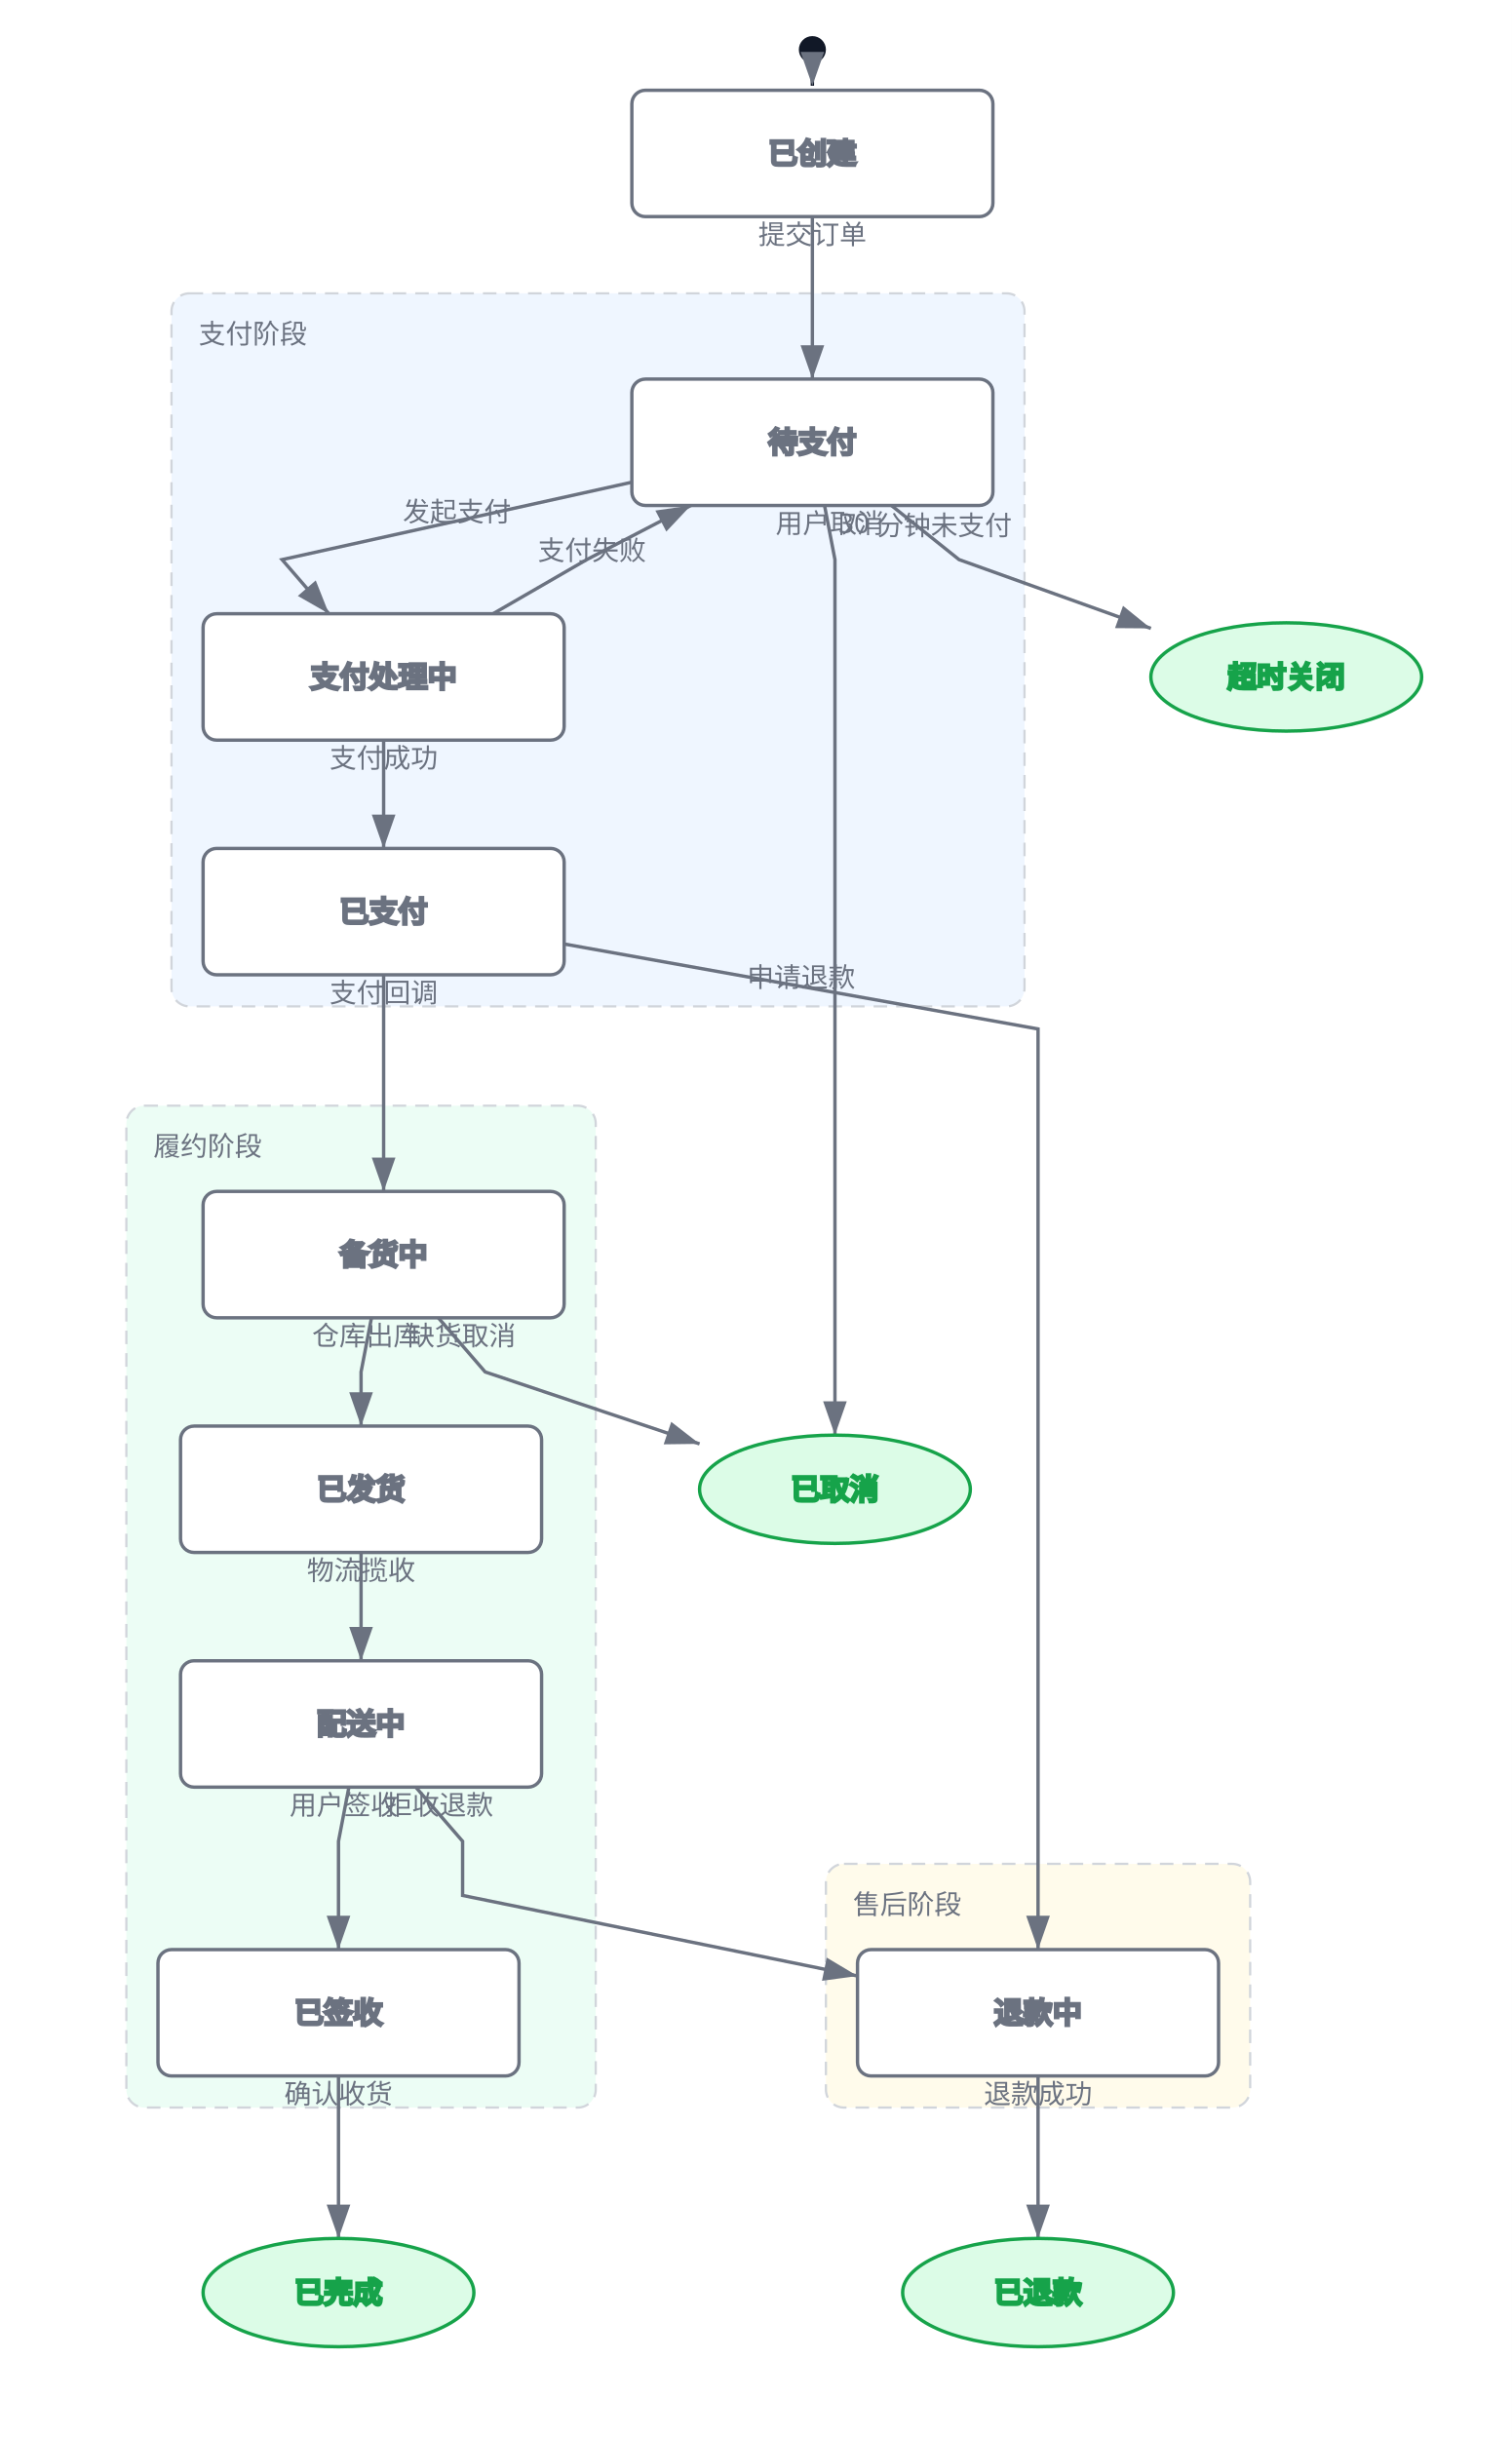
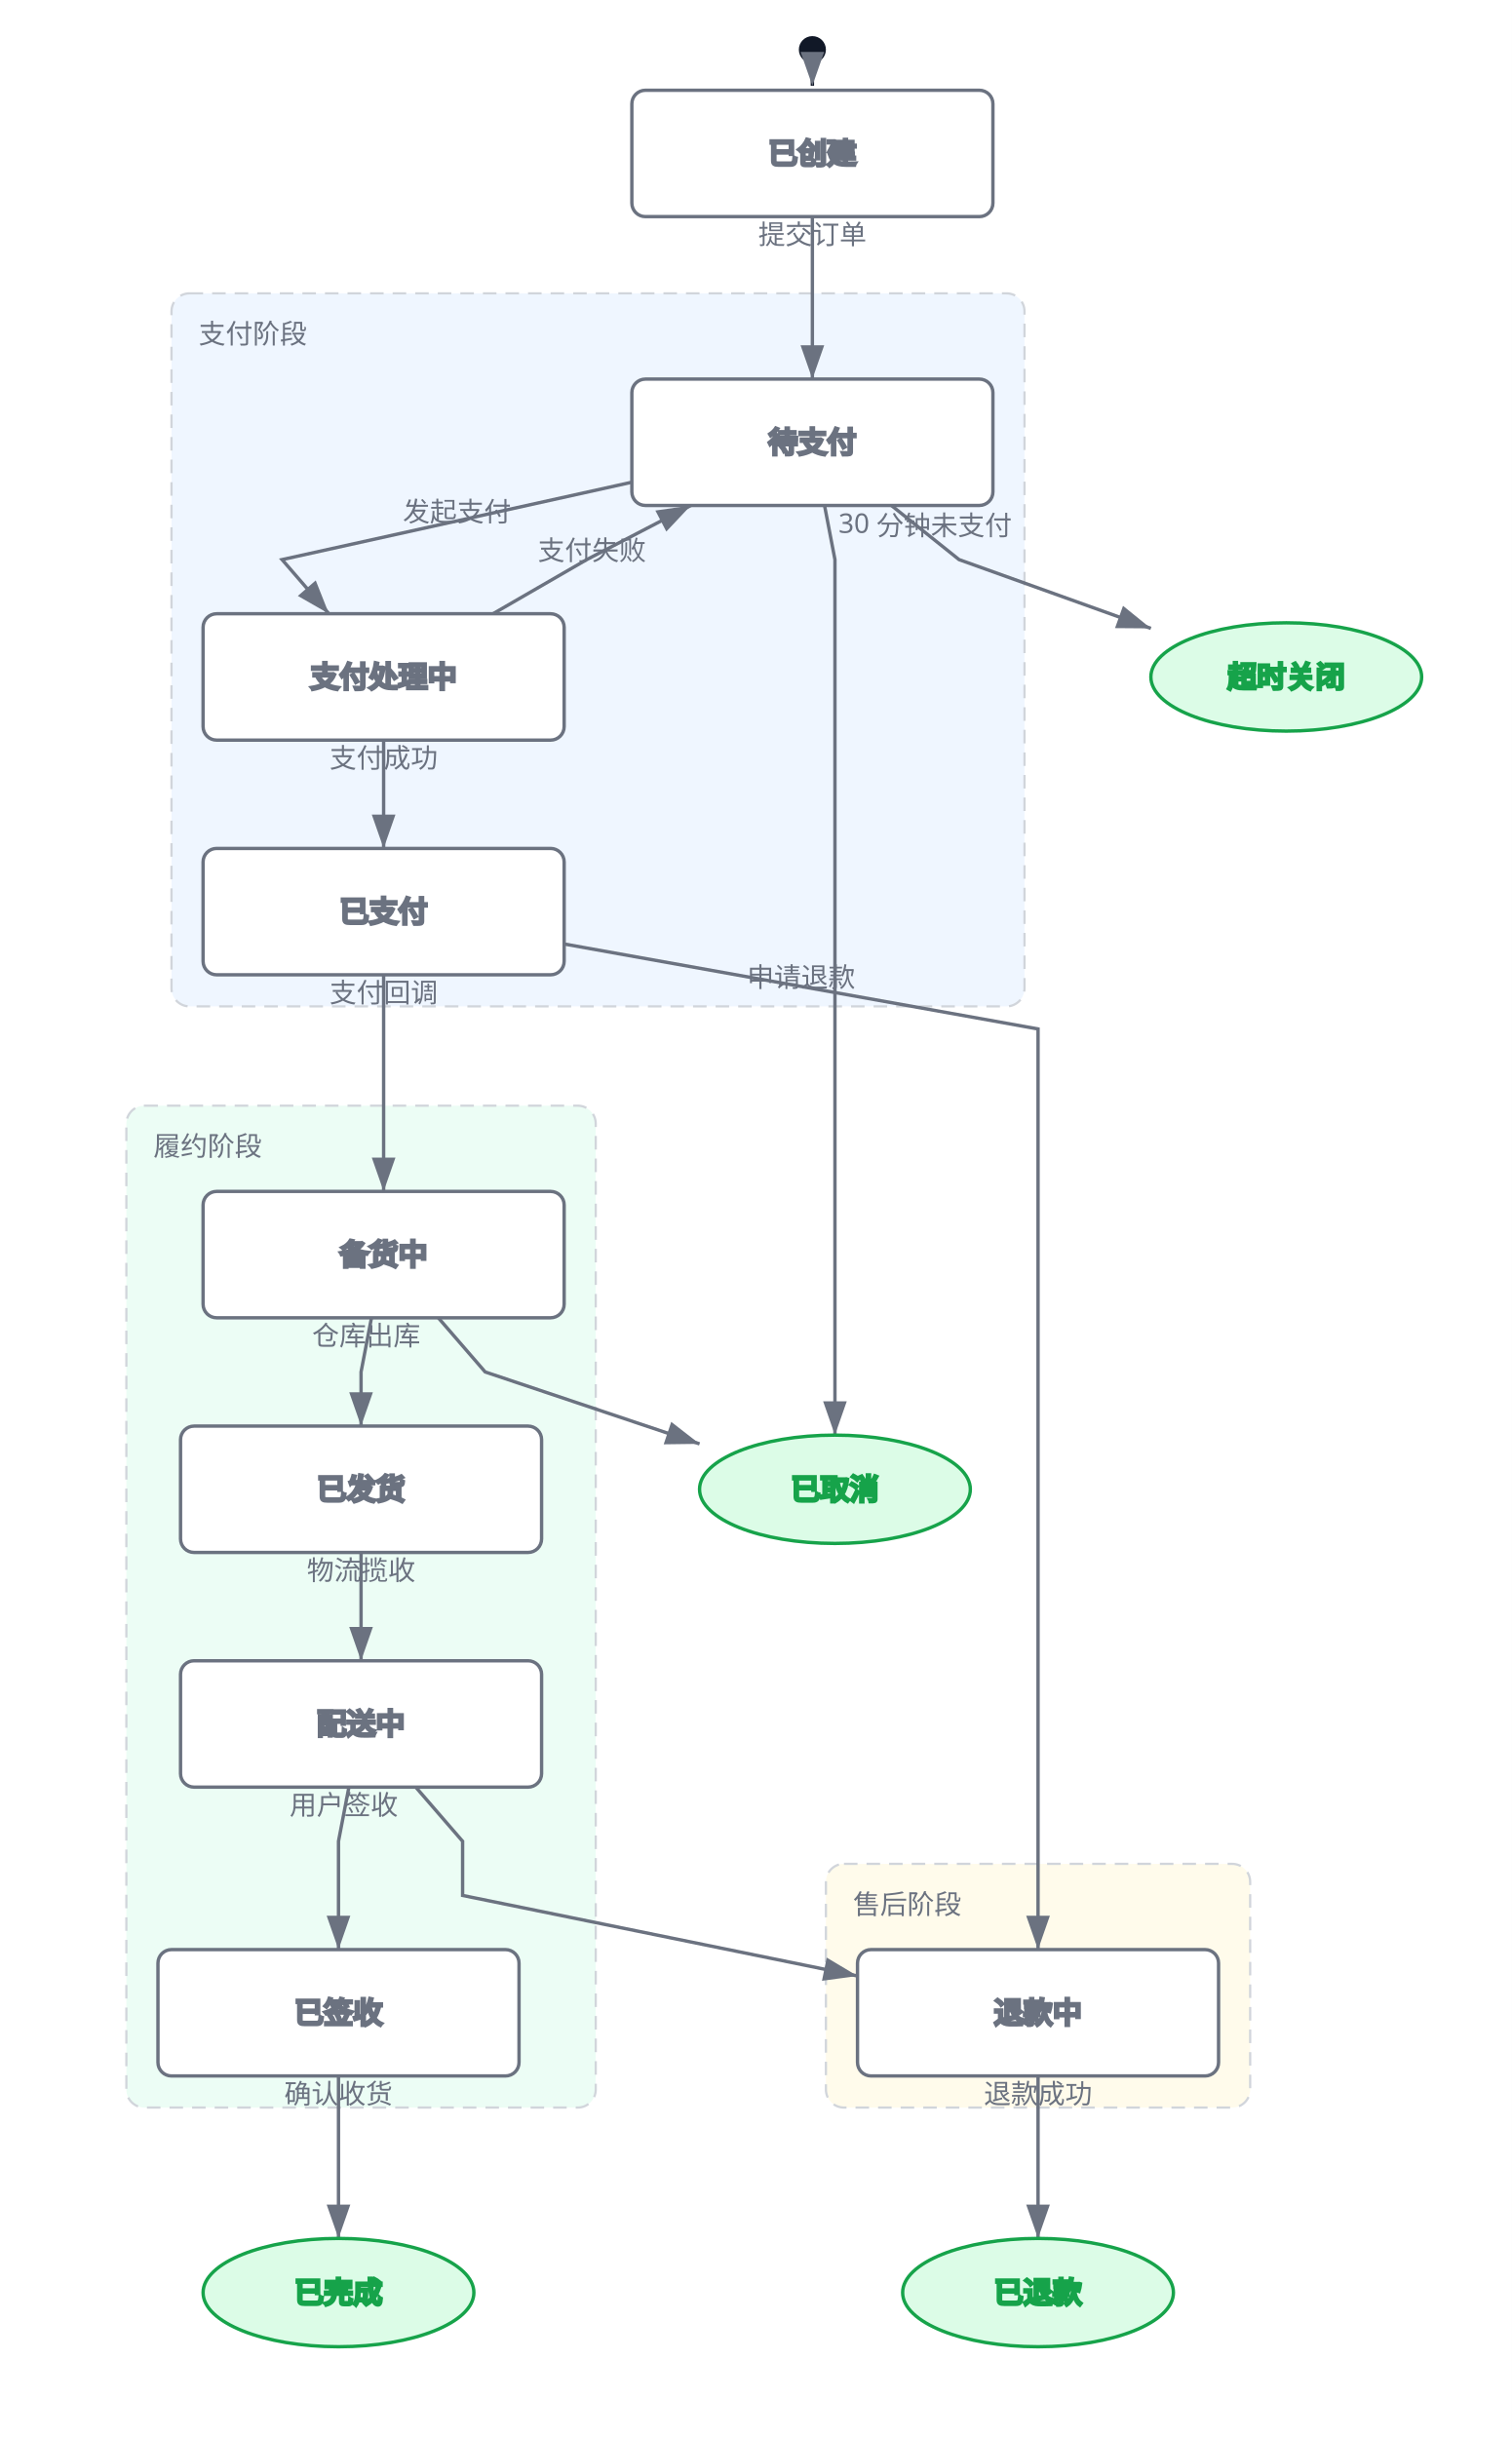
<svg xmlns="http://www.w3.org/2000/svg" width="670" height="1080" viewBox="0 0 670 1080">
  <defs>
    <marker id="arrowhead" markerWidth="10" markerHeight="7" refX="10" refY="3.5" orient="auto">
      <polygon points="0 0, 10 3.5, 0 7" fill="#6b7280" />
    </marker>
    <marker id="arrowhead-purple" markerWidth="10" markerHeight="7" refX="10" refY="3.5" orient="auto">
      <polygon points="0 0, 10 3.5, 0 7" fill="#7c3aed" />
    </marker>
  </defs>
  <rect x="0" y="0" width="670" height="1080" fill="#ffffff" />
  <g class="lgdl-group">
    <rect x="76" y="130" width="378" height="316" rx="8" fill="#eff6ff" stroke="#d1d5db" stroke-dasharray="6 4" />
    <text x="88" y="148" font-family="'Segoe UI', 'PingFang SC', 'Microsoft YaHei', sans-serif" font-size="12" fill="#6b7280" text-anchor="start" dominant-baseline="middle">支付阶段</text>
  </g>
  <g class="lgdl-group">
    <rect x="56" y="490" width="208" height="444" rx="8" fill="#ecfdf5" stroke="#d1d5db" stroke-dasharray="6 4" />
    <text x="68" y="508" font-family="'Segoe UI', 'PingFang SC', 'Microsoft YaHei', sans-serif" font-size="12" fill="#6b7280" text-anchor="start" dominant-baseline="middle">履约阶段</text>
  </g>
  <g class="lgdl-group">
    <rect x="366" y="826" width="188" height="108" rx="8" fill="#fffbeb" stroke="#d1d5db" stroke-dasharray="6 4" />
    <text x="378" y="844" font-family="'Segoe UI', 'PingFang SC', 'Microsoft YaHei', sans-serif" font-size="12" fill="#6b7280" text-anchor="start" dominant-baseline="middle">售后阶段</text>
  </g>
  <g class="lgdl-edge">
    <path d="M 360,96 L 360,120 L 360,144 L 360,168" fill="none" stroke="#6b7280" stroke-width="1.5" marker-end="url(#arrowhead)" />
    <text x="360" y="104" font-family="'Segoe UI', 'PingFang SC', 'Microsoft YaHei', sans-serif" font-size="12" fill="#6b7280" text-anchor="middle" dominant-baseline="middle">提交订单</text>
  </g>
  <g class="lgdl-edge">
    <path d="M 280,213.702 L 125,248 L 145.769,272" fill="none" stroke="#6b7280" stroke-width="1.5" marker-end="url(#arrowhead)" />
    <text x="202.5" y="226.851" font-family="'Segoe UI', 'PingFang SC', 'Microsoft YaHei', sans-serif" font-size="12" fill="#6b7280" text-anchor="middle" dominant-baseline="middle">发起支付</text>
  </g>
  <g class="lgdl-edge">
    <path d="M 170,328 L 170,352 L 170,376" fill="none" stroke="#6b7280" stroke-width="1.5" marker-end="url(#arrowhead)" />
    <text x="170" y="336" font-family="'Segoe UI', 'PingFang SC', 'Microsoft YaHei', sans-serif" font-size="12" fill="#6b7280" text-anchor="middle" dominant-baseline="middle">支付成功</text>
  </g>
  <g class="lgdl-edge">
    <path d="M 218.462,272 L 260,248 L 306.154,224" fill="none" stroke="#6b7280" stroke-width="1.5" marker-end="url(#arrowhead)" />
    <text x="262.308" y="244" font-family="'Segoe UI', 'PingFang SC', 'Microsoft YaHei', sans-serif" font-size="12" fill="#6b7280" text-anchor="middle" dominant-baseline="middle">支付失败</text>
  </g>
  <g class="lgdl-edge">
    <path d="M 395,224 L 425,248 L 510,278.483" fill="none" stroke="#6b7280" stroke-width="1.5" marker-end="url(#arrowhead)" />
    <text x="410" y="232" font-family="'Segoe UI', 'PingFang SC', 'Microsoft YaHei', sans-serif" font-size="12" fill="#6b7280" text-anchor="middle" dominant-baseline="middle">30 分钟未支付</text>
  </g>
  <g class="lgdl-edge">
    <path d="M 365.385,224 L 370,248 L 370,300 L 370,352 L 370,404 L 370,456 L 370,480 L 370,504 L 370,556 L 370,608 L 370,636" fill="none" stroke="#6b7280" stroke-width="1.5" marker-end="url(#arrowhead)" />
-     <text x="367.692" y="232" font-family="'Segoe UI', 'PingFang SC', 'Microsoft YaHei', sans-serif" font-size="12" fill="#6b7280" text-anchor="middle" dominant-baseline="middle">用户取消</text>
+     <text x="367.692" y="218" font-family="'Segoe UI', 'PingFang SC', 'Microsoft YaHei', sans-serif" font-size="12" fill="#6b7280" text-anchor="middle" dominant-baseline="middle">用户取消</text>
  </g>
  <g class="lgdl-edge">
    <path d="M 170,432 L 170,456 L 170,480 L 170,504 L 170,528" fill="none" stroke="#6b7280" stroke-width="1.5" marker-end="url(#arrowhead)" />
    <text x="170" y="440" font-family="'Segoe UI', 'PingFang SC', 'Microsoft YaHei', sans-serif" font-size="12" fill="#6b7280" text-anchor="middle" dominant-baseline="middle">支付回调</text>
  </g>
  <g class="lgdl-edge">
    <path d="M 164.615,584 L 160,608 L 160,632" fill="none" stroke="#6b7280" stroke-width="1.5" marker-end="url(#arrowhead)" />
    <text x="162.308" y="592" font-family="'Segoe UI', 'PingFang SC', 'Microsoft YaHei', sans-serif" font-size="12" fill="#6b7280" text-anchor="middle" dominant-baseline="middle">仓库出库</text>
  </g>
  <g class="lgdl-edge">
    <path d="M 194.231,584 L 215,608 L 310,639.871" fill="none" stroke="#6b7280" stroke-width="1.5" marker-end="url(#arrowhead)" />
-     <text x="204.615" y="592" font-family="'Segoe UI', 'PingFang SC', 'Microsoft YaHei', sans-serif" font-size="12" fill="#6b7280" text-anchor="middle" dominant-baseline="middle">缺货取消</text>
+     <text x="204.615" y="578" font-family="'Segoe UI', 'PingFang SC', 'Microsoft YaHei', sans-serif" font-size="12" fill="#6b7280" text-anchor="middle" dominant-baseline="middle">缺货取消</text>
  </g>
  <g class="lgdl-edge">
    <path d="M 160,688 L 160,712 L 160,736" fill="none" stroke="#6b7280" stroke-width="1.5" marker-end="url(#arrowhead)" />
    <text x="160" y="696" font-family="'Segoe UI', 'PingFang SC', 'Microsoft YaHei', sans-serif" font-size="12" fill="#6b7280" text-anchor="middle" dominant-baseline="middle">物流揽收</text>
  </g>
  <g class="lgdl-edge">
    <path d="M 154.615,792 L 150,816 L 150,840 L 150,864" fill="none" stroke="#6b7280" stroke-width="1.5" marker-end="url(#arrowhead)" />
    <text x="152.308" y="800" font-family="'Segoe UI', 'PingFang SC', 'Microsoft YaHei', sans-serif" font-size="12" fill="#6b7280" text-anchor="middle" dominant-baseline="middle">用户签收</text>
  </g>
  <g class="lgdl-edge">
    <path d="M 150,920 L 150,944 L 150,968 L 150,992" fill="none" stroke="#6b7280" stroke-width="1.5" marker-end="url(#arrowhead)" />
    <text x="150" y="928" font-family="'Segoe UI', 'PingFang SC', 'Microsoft YaHei', sans-serif" font-size="12" fill="#6b7280" text-anchor="middle" dominant-baseline="middle">确认收货</text>
  </g>
  <g class="lgdl-edge">
    <path d="M 250,418.345 L 460,456 L 460,480 L 460,504 L 460,556 L 460,608 L 460,660 L 460,712 L 460,764 L 460,816 L 460,840 L 460,864" fill="none" stroke="#6b7280" stroke-width="1.5" marker-end="url(#arrowhead)" />
    <text x="355" y="433.172" font-family="'Segoe UI', 'PingFang SC', 'Microsoft YaHei', sans-serif" font-size="12" fill="#6b7280" text-anchor="middle" dominant-baseline="middle">申请退款</text>
  </g>
  <g class="lgdl-edge">
    <path d="M 184.231,792 L 205,816 L 205,840 L 380,875.686" fill="none" stroke="#6b7280" stroke-width="1.5" marker-end="url(#arrowhead)" />
-     <text x="194.615" y="800" font-family="'Segoe UI', 'PingFang SC', 'Microsoft YaHei', sans-serif" font-size="12" fill="#6b7280" text-anchor="middle" dominant-baseline="middle">拒收退款</text>
+     <text x="194.615" y="786" font-family="'Segoe UI', 'PingFang SC', 'Microsoft YaHei', sans-serif" font-size="12" fill="#6b7280" text-anchor="middle" dominant-baseline="middle">拒收退款</text>
  </g>
  <g class="lgdl-edge">
    <path d="M 460,920 L 460,944 L 460,968 L 460,992" fill="none" stroke="#6b7280" stroke-width="1.5" marker-end="url(#arrowhead)" />
    <text x="460" y="928" font-family="'Segoe UI', 'PingFang SC', 'Microsoft YaHei', sans-serif" font-size="12" fill="#6b7280" text-anchor="middle" dominant-baseline="middle">退款成功</text>
  </g>
  <g class="lgdl-initial">
    <circle cx="360" cy="22" r="6" fill="#111827" />
    <line x1="360" y1="28" x2="360" y2="38" stroke="#111827" stroke-width="1.5" marker-end="url(#arrowhead)" />
  </g>
  <g class="lgdl-node" fill="#ffffff" stroke="#6b7280" stroke-width="1.5">
    <rect x="280" y="40" width="160" height="56" rx="6" ry="6" />
    <text x="360" y="68" font-family="'Segoe UI', 'PingFang SC', 'Microsoft YaHei', sans-serif" font-size="13" fill="#1f2937" text-anchor="middle" dominant-baseline="middle">已创建</text>
  </g>
  <g class="lgdl-node" fill="#ffffff" stroke="#6b7280" stroke-width="1.5">
    <rect x="280" y="168" width="160" height="56" rx="6" ry="6" />
    <text x="360" y="196" font-family="'Segoe UI', 'PingFang SC', 'Microsoft YaHei', sans-serif" font-size="13" fill="#1f2937" text-anchor="middle" dominant-baseline="middle">待支付</text>
  </g>
  <g class="lgdl-node" fill="#ffffff" stroke="#6b7280" stroke-width="1.5">
    <rect x="90" y="272" width="160" height="56" rx="6" ry="6" />
    <text x="170" y="300" font-family="'Segoe UI', 'PingFang SC', 'Microsoft YaHei', sans-serif" font-size="13" fill="#1f2937" text-anchor="middle" dominant-baseline="middle">支付处理中</text>
  </g>
  <g class="lgdl-node" fill="#ffffff" stroke="#6b7280" stroke-width="1.5">
    <rect x="90" y="376" width="160" height="56" rx="6" ry="6" />
    <text x="170" y="404" font-family="'Segoe UI', 'PingFang SC', 'Microsoft YaHei', sans-serif" font-size="13" fill="#1f2937" text-anchor="middle" dominant-baseline="middle">已支付</text>
  </g>
  <g class="lgdl-node" fill="#ffffff" stroke="#6b7280" stroke-width="1.5">
    <rect x="90" y="528" width="160" height="56" rx="6" ry="6" />
    <text x="170" y="556" font-family="'Segoe UI', 'PingFang SC', 'Microsoft YaHei', sans-serif" font-size="13" fill="#1f2937" text-anchor="middle" dominant-baseline="middle">备货中</text>
  </g>
  <g class="lgdl-node" fill="#ffffff" stroke="#6b7280" stroke-width="1.5">
    <rect x="80" y="632" width="160" height="56" rx="6" ry="6" />
    <text x="160" y="660" font-family="'Segoe UI', 'PingFang SC', 'Microsoft YaHei', sans-serif" font-size="13" fill="#1f2937" text-anchor="middle" dominant-baseline="middle">已发货</text>
  </g>
  <g class="lgdl-node" fill="#ffffff" stroke="#6b7280" stroke-width="1.5">
    <rect x="80" y="736" width="160" height="56" rx="6" ry="6" />
    <text x="160" y="764" font-family="'Segoe UI', 'PingFang SC', 'Microsoft YaHei', sans-serif" font-size="13" fill="#1f2937" text-anchor="middle" dominant-baseline="middle">配送中</text>
  </g>
  <g class="lgdl-node" fill="#ffffff" stroke="#6b7280" stroke-width="1.5">
    <rect x="70" y="864" width="160" height="56" rx="6" ry="6" />
    <text x="150" y="892" font-family="'Segoe UI', 'PingFang SC', 'Microsoft YaHei', sans-serif" font-size="13" fill="#1f2937" text-anchor="middle" dominant-baseline="middle">已签收</text>
  </g>
  <g class="lgdl-node" fill="#dcfce7" stroke="#16a34a" stroke-width="1.5">
    <rect x="90" y="992" width="120" height="48" rx="60" ry="60" />
    <text x="150" y="1016" font-family="'Segoe UI', 'PingFang SC', 'Microsoft YaHei', sans-serif" font-size="13" fill="#1f2937" text-anchor="middle" dominant-baseline="middle">已完成</text>
  </g>
  <g class="lgdl-node" fill="#dcfce7" stroke="#16a34a" stroke-width="1.5">
    <rect x="510" y="276" width="120" height="48" rx="60" ry="60" />
    <text x="570" y="300" font-family="'Segoe UI', 'PingFang SC', 'Microsoft YaHei', sans-serif" font-size="13" fill="#1f2937" text-anchor="middle" dominant-baseline="middle">超时关闭</text>
  </g>
  <g class="lgdl-node" fill="#dcfce7" stroke="#16a34a" stroke-width="1.5">
    <rect x="310" y="636" width="120" height="48" rx="60" ry="60" />
    <text x="370" y="660" font-family="'Segoe UI', 'PingFang SC', 'Microsoft YaHei', sans-serif" font-size="13" fill="#1f2937" text-anchor="middle" dominant-baseline="middle">已取消</text>
  </g>
  <g class="lgdl-node" fill="#ffffff" stroke="#6b7280" stroke-width="1.5">
    <rect x="380" y="864" width="160" height="56" rx="6" ry="6" />
    <text x="460" y="892" font-family="'Segoe UI', 'PingFang SC', 'Microsoft YaHei', sans-serif" font-size="13" fill="#1f2937" text-anchor="middle" dominant-baseline="middle">退款中</text>
  </g>
  <g class="lgdl-node" fill="#dcfce7" stroke="#16a34a" stroke-width="1.5">
    <rect x="400" y="992" width="120" height="48" rx="60" ry="60" />
    <text x="460" y="1016" font-family="'Segoe UI', 'PingFang SC', 'Microsoft YaHei', sans-serif" font-size="13" fill="#1f2937" text-anchor="middle" dominant-baseline="middle">已退款</text>
  </g>
</svg>
